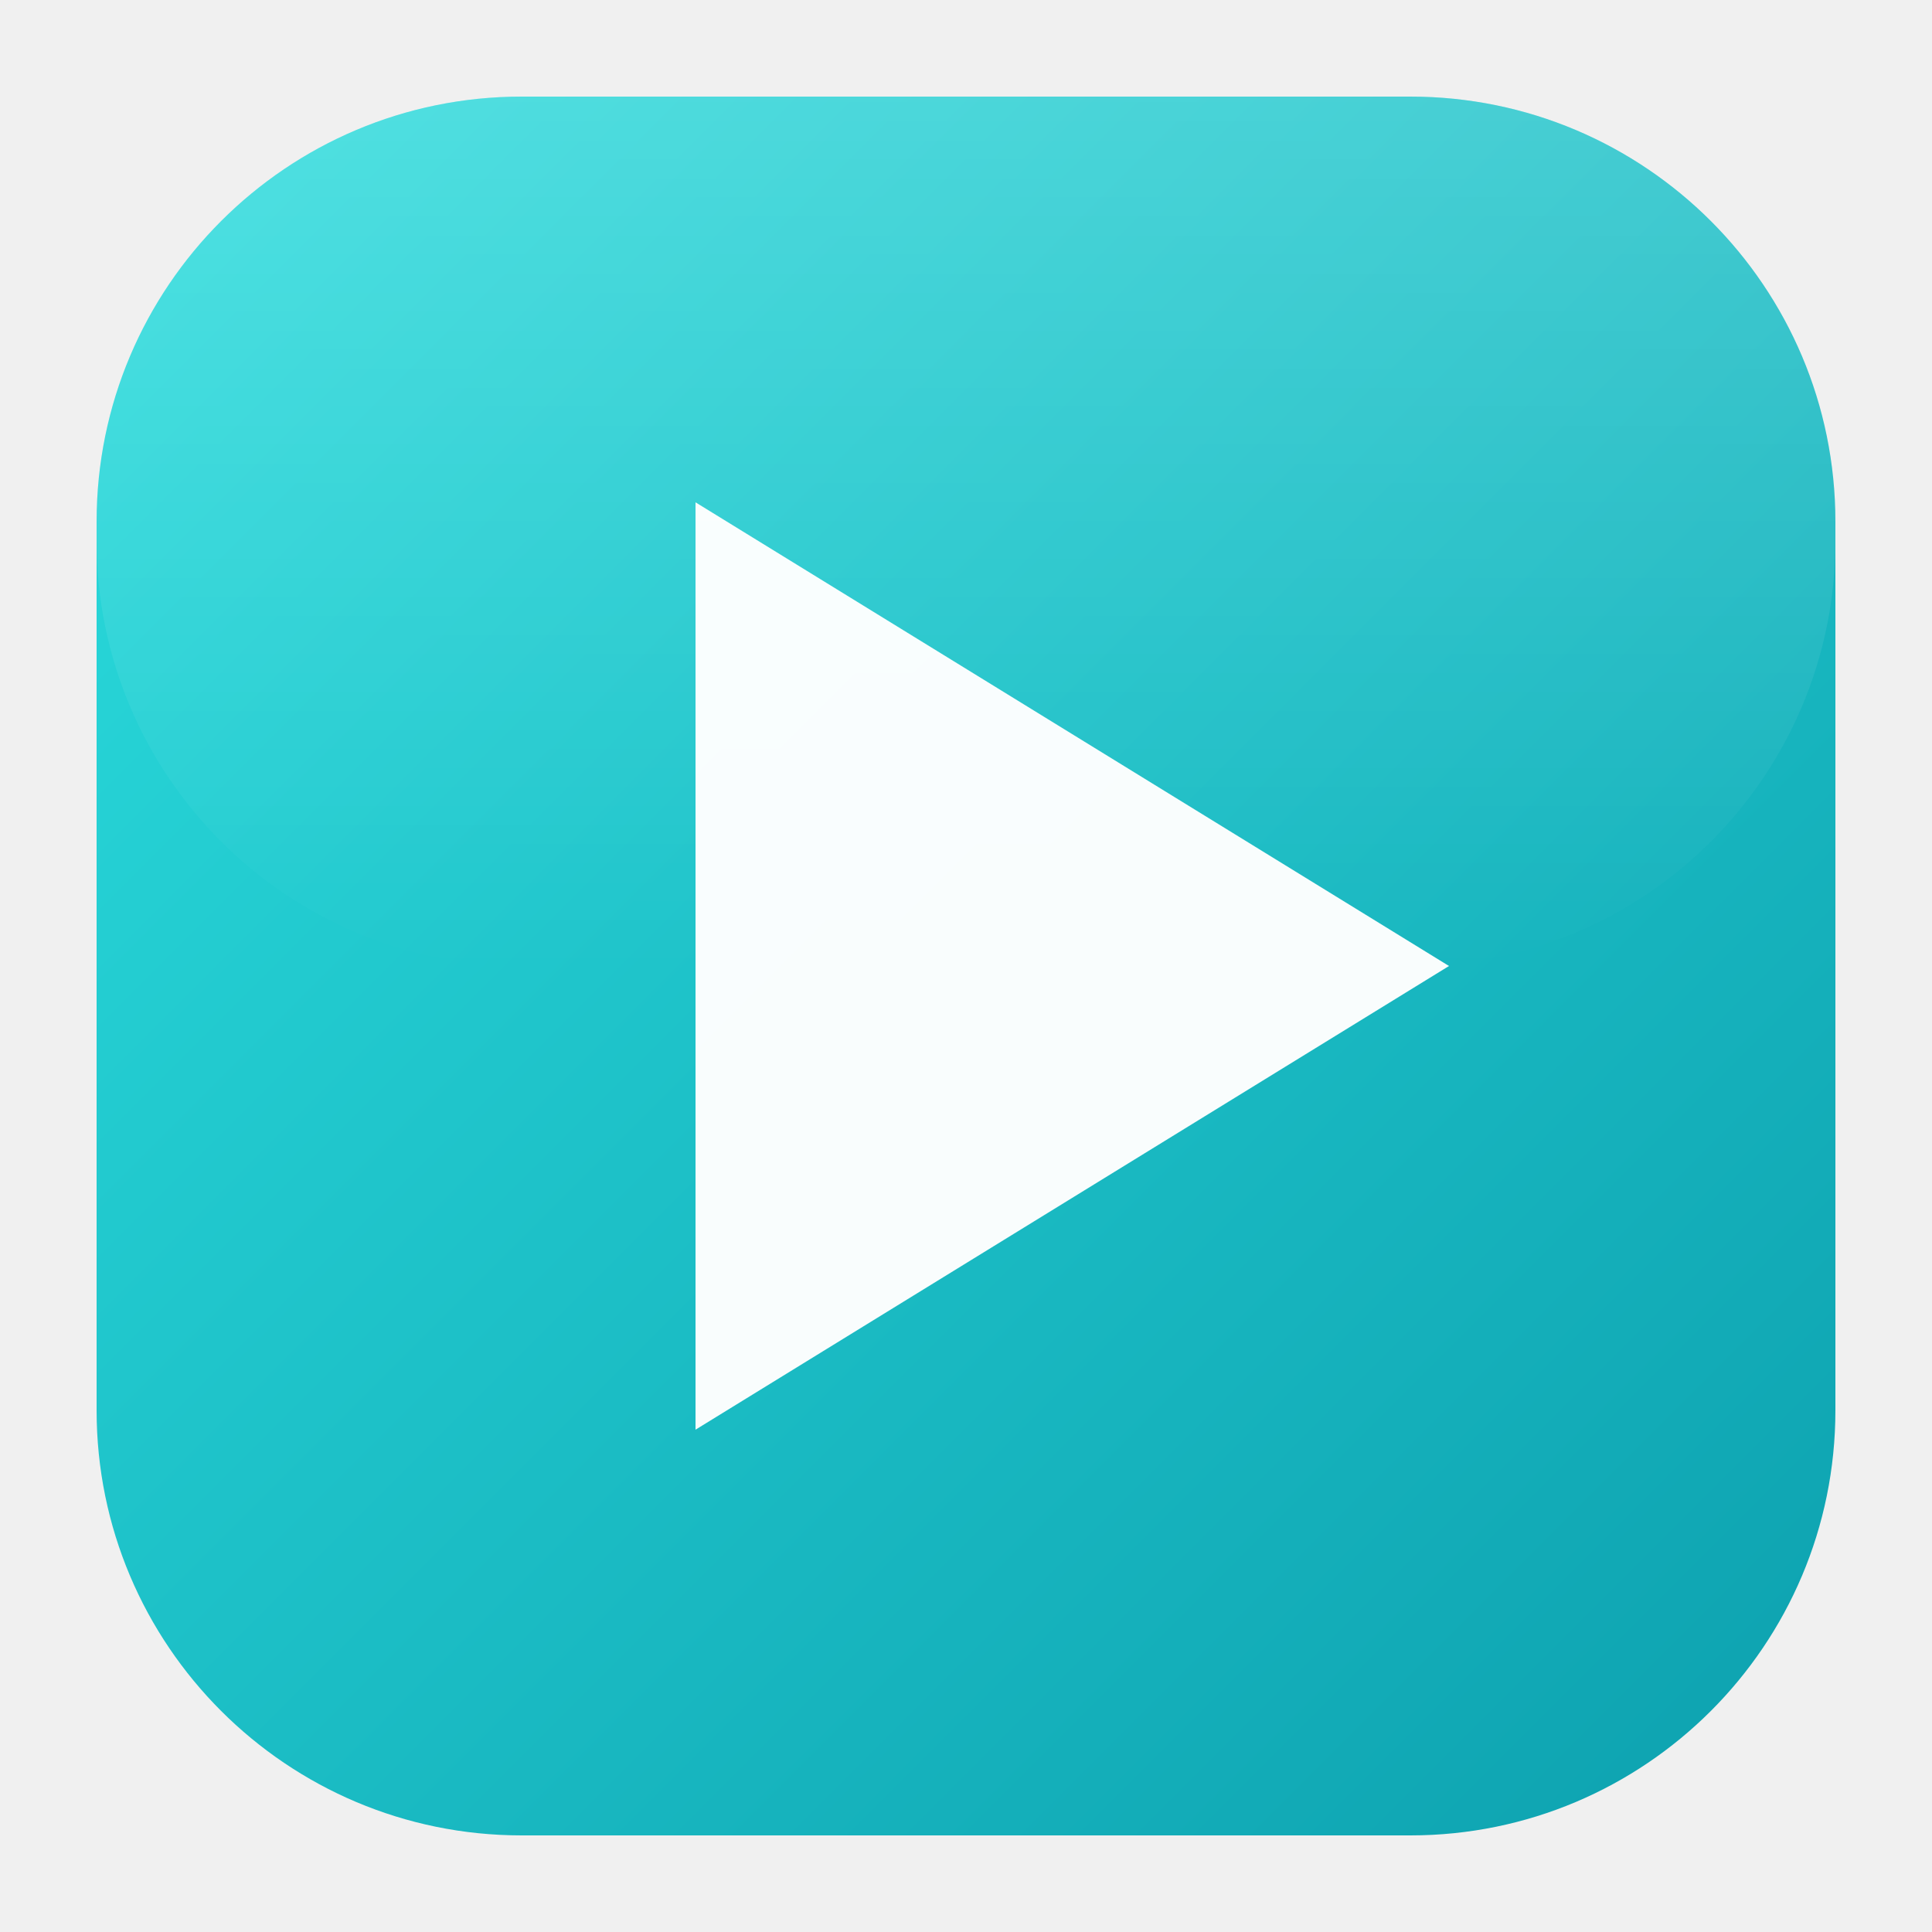
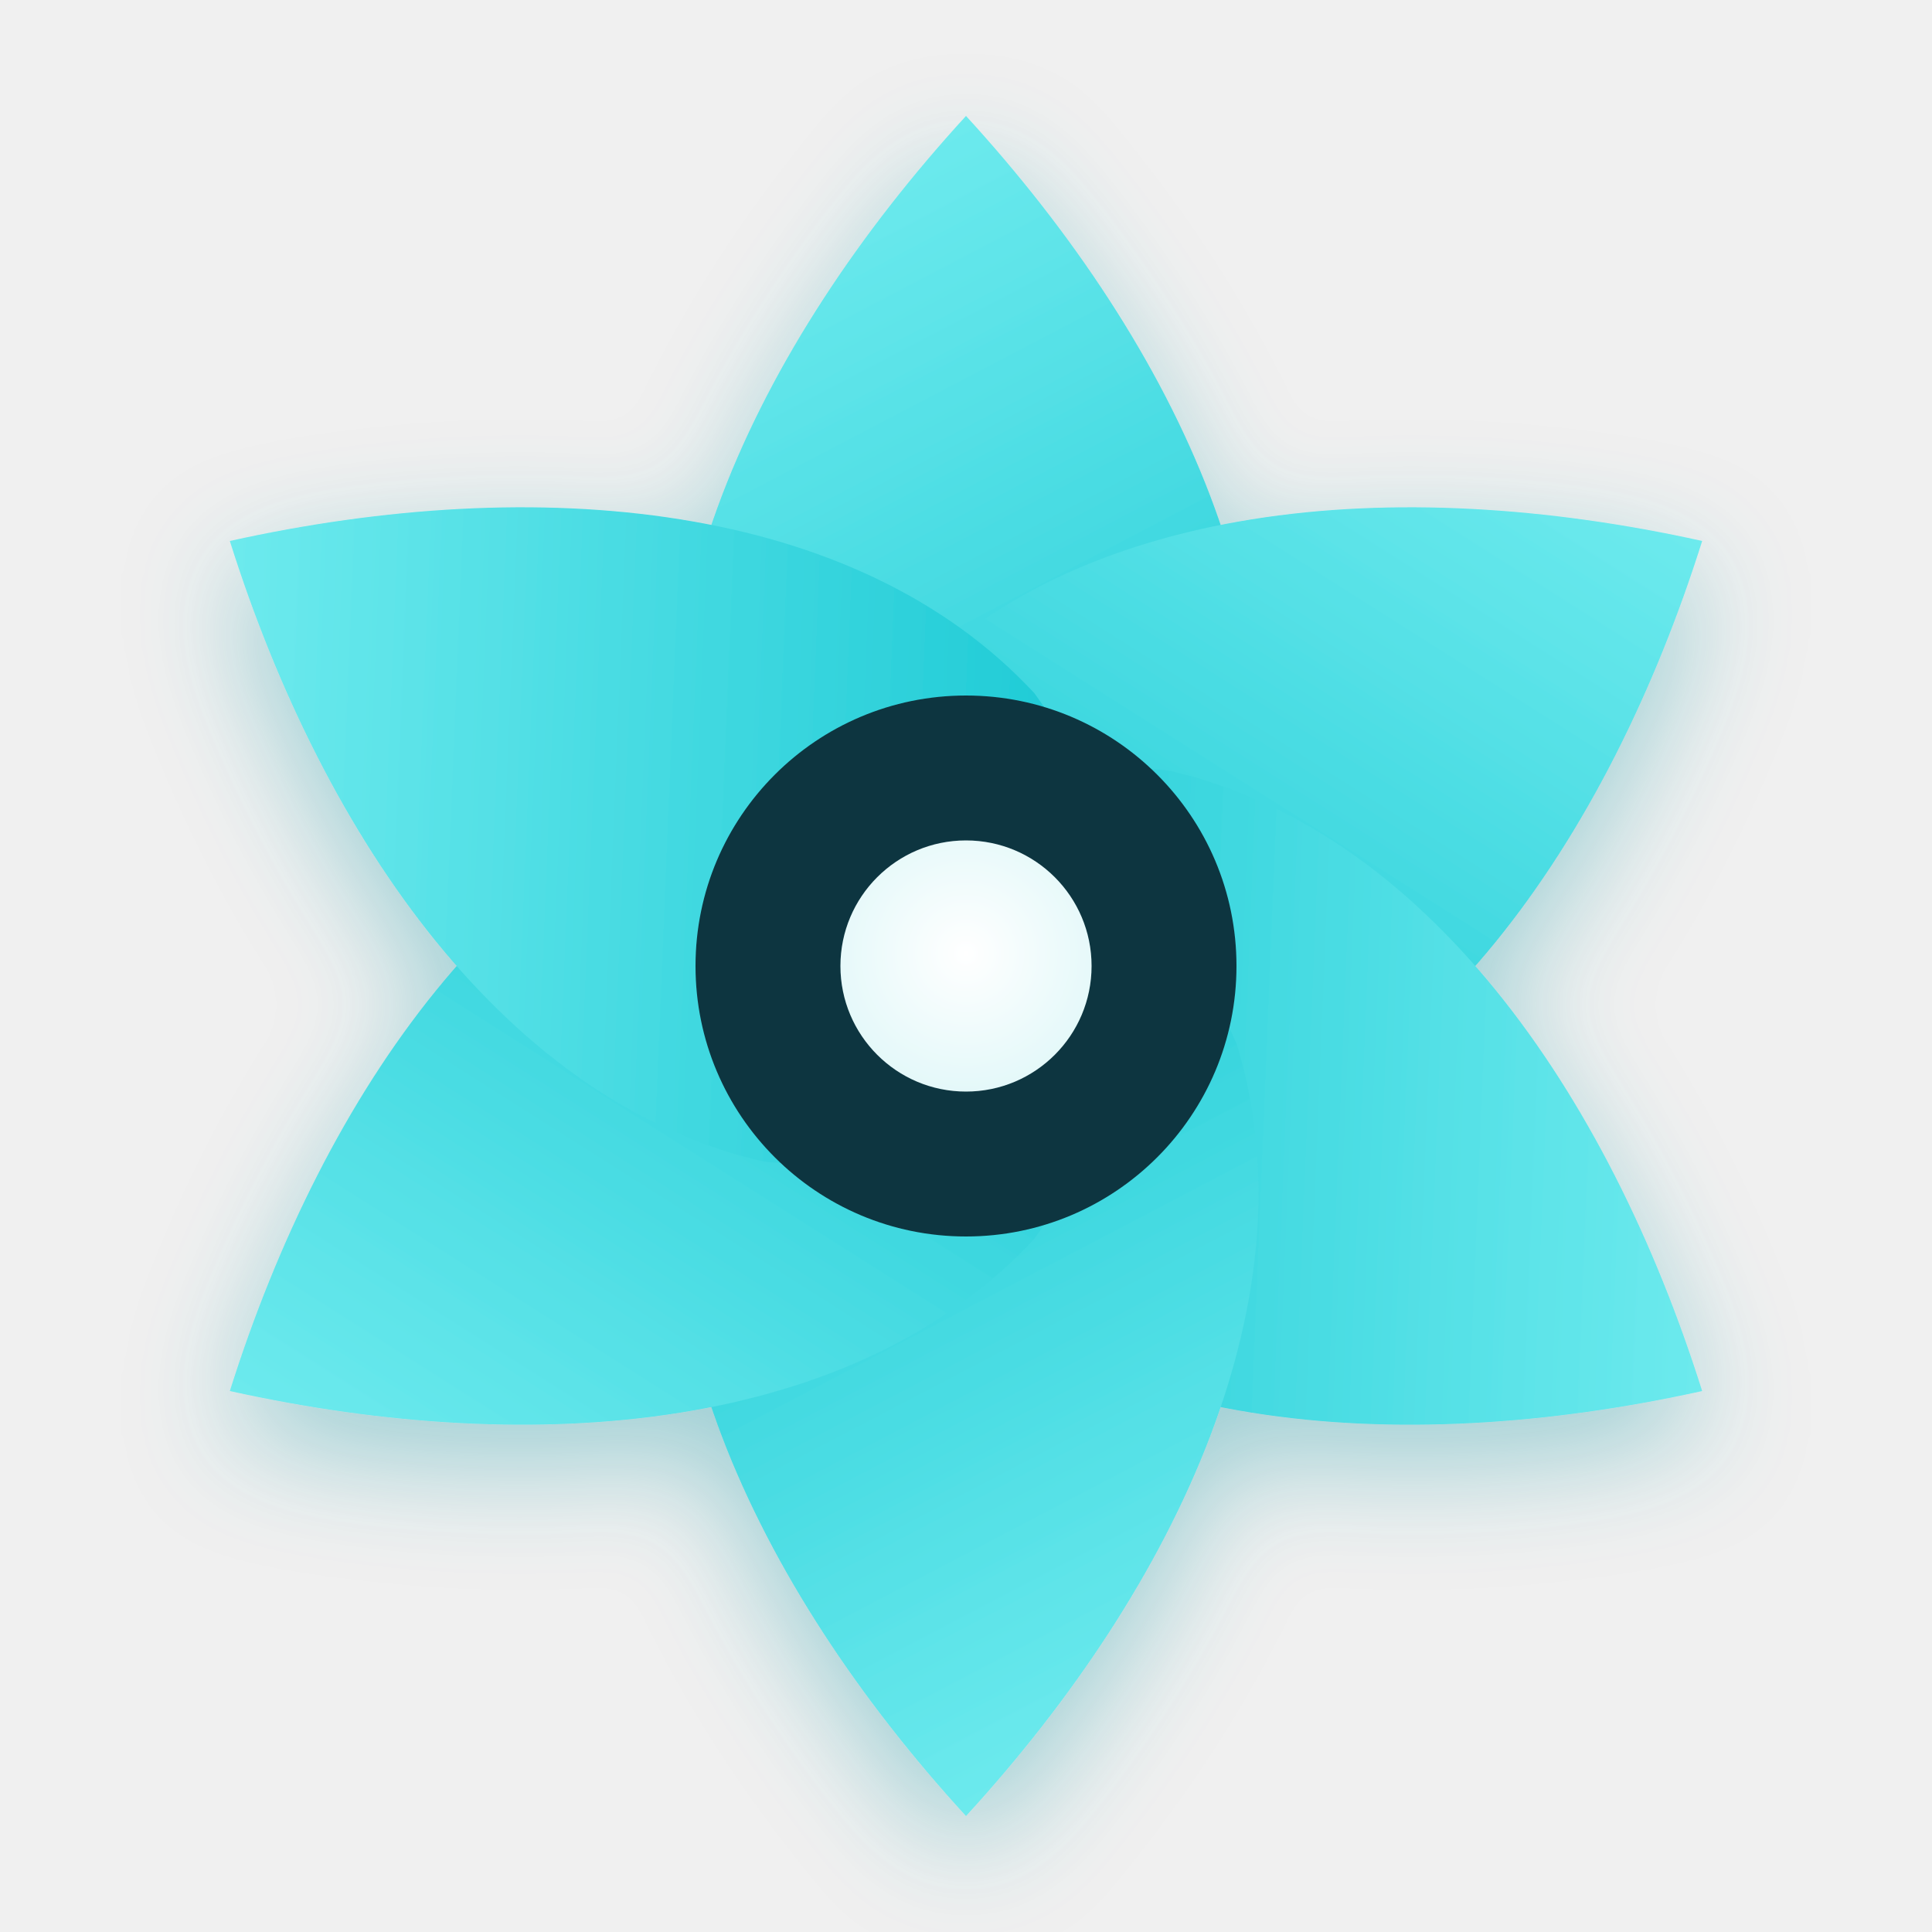
<svg xmlns="http://www.w3.org/2000/svg" viewBox="0 0 100 100">
  <defs>
-     <linearGradient id="bg" x1="0" y1="0" x2="100" y2="100" gradientUnits="userSpaceOnUse">
-       <stop offset="0%" stop-color="#2DE0E0" />
-       <stop offset="100%" stop-color="#0B9DAC" />
+     <linearGradient id="petalGrad" x1="28" y1="8" x2="72" y2="92" gradientUnits="userSpaceOnUse">
+       <stop offset="0%" stop-color="#7CF0F2" />
+       <stop offset="55%" stop-color="#1FCBD6" />
+       <stop offset="100%" stop-color="#0B93A0" />
    </linearGradient>
-     <linearGradient id="shine" x1="0" y1="0" x2="0" y2="1">
-       <stop offset="0%" stop-color="white" stop-opacity="0.18" />
-       <stop offset="100%" stop-color="white" stop-opacity="0" />
-     </linearGradient>
+     <radialGradient id="centerGrad" cx="50%" cy="45%" r="65%">
+       <stop offset="0%" stop-color="#ffffff" />
+       <stop offset="100%" stop-color="#dff7f8" />
+     </radialGradient>
+     <filter id="shadow" x="-30%" y="-30%" width="160%" height="160%">
+       <feDropShadow dx="0" dy="2" stdDeviation="3" flood-color="#0B93A0" flood-opacity="0.35" />
+     </filter>
  </defs>
-   <rect x="5" y="5" width="90" height="90" rx="22" fill="url(#bg)" />
-   <rect x="5" y="5" width="90" height="45" rx="22" fill="url(#shine)" />
-   <polygon points="36,26 36,74 75,50" fill="white" opacity="0.97" />
+   <g filter="url(#shadow)">
+     <g fill="url(#petalGrad)">
+       <path d="M50,6 C61,18 68,33 64,46 C60,55 55,52 50,52 C45,52 40,55 36,46 C32,33 39,18 50,6 Z" />
+       <path d="M50,6 C61,18 68,33 64,46 C60,55 55,52 50,52 C45,52 40,55 36,46 C32,33 39,18 50,6 Z" transform="rotate(60 50 50)" />
+       <path d="M50,6 C61,18 68,33 64,46 C60,55 55,52 50,52 C45,52 40,55 36,46 C32,33 39,18 50,6 Z" transform="rotate(120 50 50)" />
+       <path d="M50,6 C61,18 68,33 64,46 C60,55 55,52 50,52 C45,52 40,55 36,46 C32,33 39,18 50,6 Z" transform="rotate(180 50 50)" />
+       <path d="M50,6 C61,18 68,33 64,46 C60,55 55,52 50,52 C45,52 40,55 36,46 C32,33 39,18 50,6 Z" transform="rotate(240 50 50)" />
+       <path d="M50,6 C61,18 68,33 64,46 C60,55 55,52 50,52 C45,52 40,55 36,46 C32,33 39,18 50,6 Z" transform="rotate(300 50 50)" />
+     </g>
+     <circle cx="50" cy="50" r="14" fill="#0E3540" />
+     <circle cx="50" cy="50" r="6.5" fill="url(#centerGrad)" />
+   </g>
</svg>
